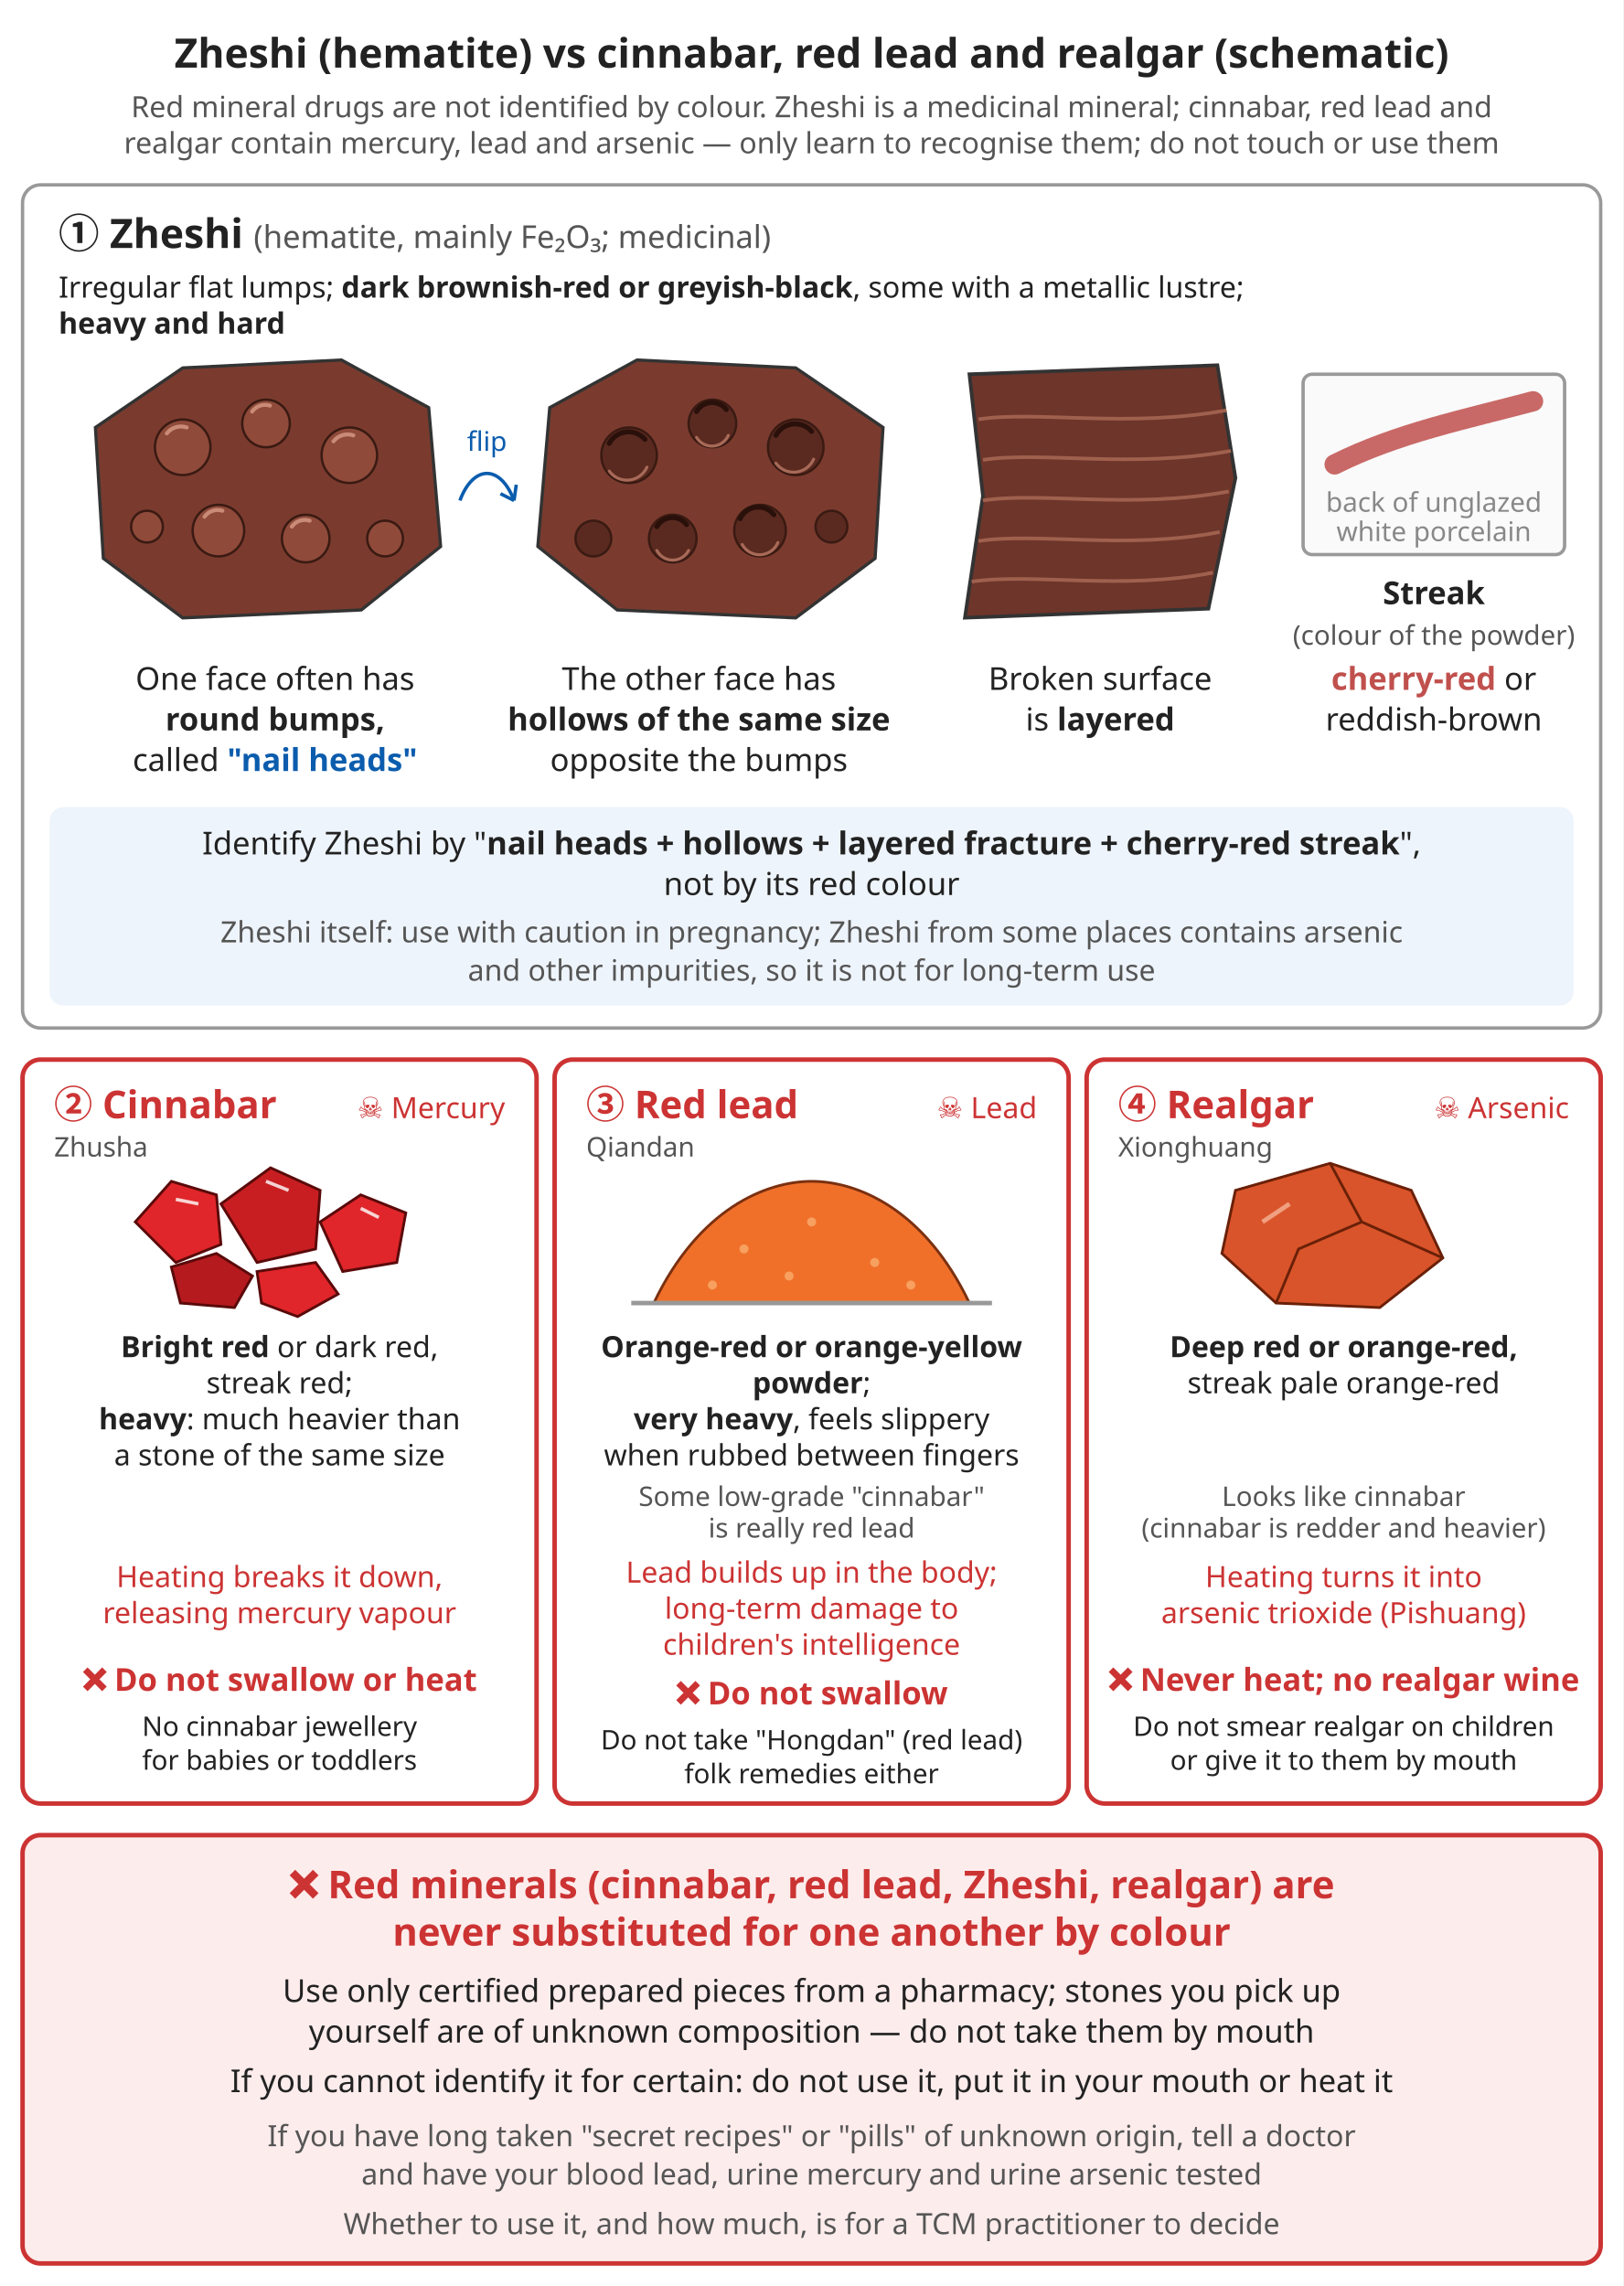
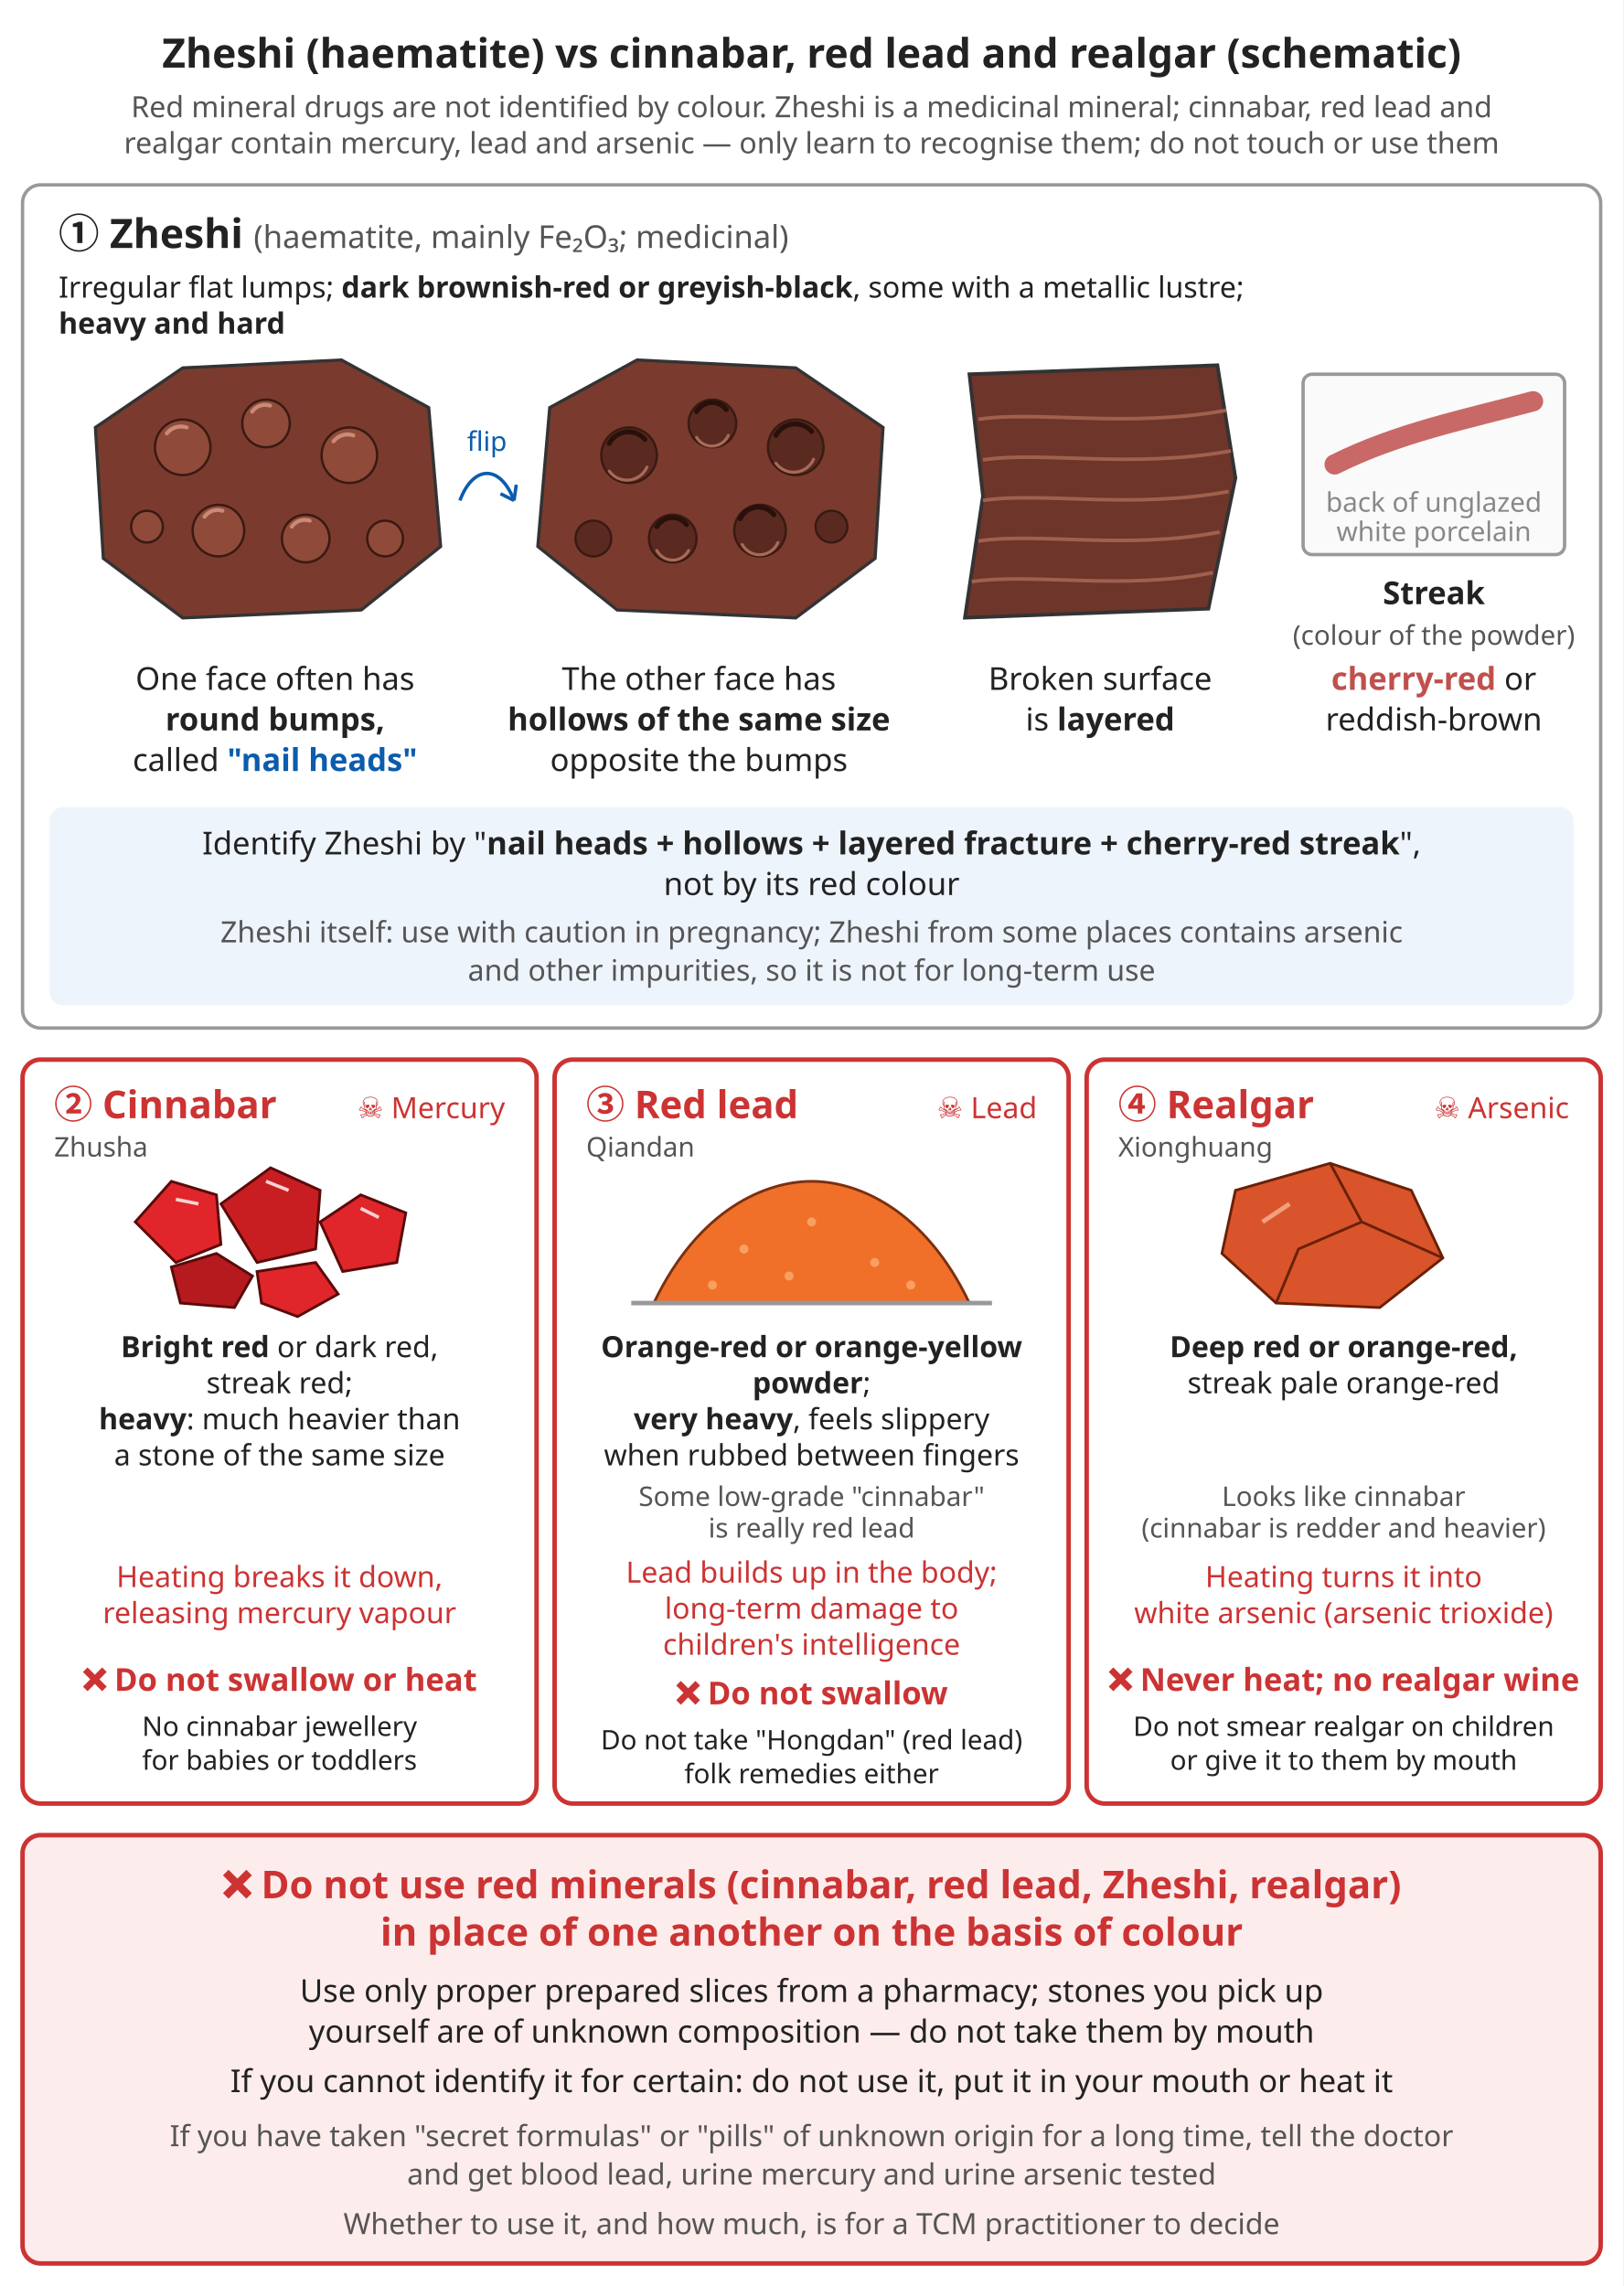
- <svg xmlns="http://www.w3.org/2000/svg" viewBox="0 0 720 1014" width="720" height="1014" role="img" aria-label="Red mineral drugs are not identified by colour (schematic). Zheshi (hematite) is a medicinal mineral: mostly irregular flat lumps, dark brownish-red or greyish-black, some with a metallic lustre; one face often has round bumps called nail heads, and the other face has hollows of the same size opposite them; heavy and hard, the broken surface is layered; streak cherry-red or reddish-brown. Cinnabar (Zhusha, contains mercury) is bright red or dark red with a red streak, heavy, much heavier than a stone of the same size, and releases mercury vapour when heated; red lead (Qiandan, contains lead) is an orange-red or orange-yellow powder, very heavy, and lead builds up in the body and causes long-term damage to children's intelligence; realgar (Xionghuang, contains arsenic) is deep red or orange-red with a pale orange-red streak, and turns into arsenic trioxide when heated. Do not swallow or heat cinnabar, red lead or realgar; red minerals are never substituted for one another by colour; use only certified prepared pieces from a pharmacy">
+ <svg xmlns="http://www.w3.org/2000/svg" viewBox="0 0 720 1014" width="720" height="1014" role="img" aria-label="Red mineral drugs are not identified by colour (schematic). Zheshi (haematite) is a medicinal mineral: mostly irregular flat lumps, dark brownish-red or greyish-black, some with a metallic lustre; one face often has round bumps called nail heads, and the other face has hollows of the same size opposite them; heavy and hard, the broken surface is layered; streak cherry-red or reddish-brown. Cinnabar (Zhusha, contains mercury) is bright red or dark red with a red streak, heavy, much heavier than a stone of the same size, and releases mercury vapour when heated; red lead (Qiandan, contains lead) is an orange-red or orange-yellow powder, very heavy, and lead builds up in the body and causes long-term damage to children's intelligence; realgar (Xionghuang, contains arsenic) is deep red or orange-red with a pale orange-red streak, and turns into white arsenic (arsenic trioxide) when heated. Do not swallow or heat cinnabar, red lead or realgar; do not use one red mineral in place of another on the basis of colour; use only proper prepared slices from a pharmacy">
  <rect width="100%" height="100%" fill="#fff" />
  <g font-family="'Noto Sans','Noto Sans CJK SC',Arial,sans-serif" fill="#222">
-     <text x="360" y="30" font-size="18" font-weight="bold" text-anchor="middle">Zheshi (hematite) vs cinnabar, red lead and realgar (schematic)</text>
+     <text x="360" y="30" font-size="18" font-weight="bold" text-anchor="middle">Zheshi (haematite) vs cinnabar, red lead and realgar (schematic)</text>
    <text x="360" y="52" font-size="13" fill="#555" text-anchor="middle">Red mineral drugs are not identified by colour. Zheshi is a medicinal mineral; cinnabar, red lead and</text>
    <text x="360" y="68" font-size="13" fill="#555" text-anchor="middle">realgar contain mercury, lead and arsenic — only learn to recognise them; do not touch or use them</text>
    <g transform="translate(0 16)">
      <rect x="10" y="66" width="700" height="374" rx="8" fill="none" stroke="#999" stroke-width="1.5" />
-       <text x="26" y="94" font-size="18" font-weight="bold">① Zheshi <tspan font-size="14" font-weight="normal" fill="#555">(hematite, mainly Fe₂O₃; medicinal)</tspan>
+       <text x="26" y="94" font-size="18" font-weight="bold">① Zheshi <tspan font-size="14" font-weight="normal" fill="#555">(haematite, mainly Fe₂O₃; medicinal)</tspan>
      </text>
      <text x="26" y="116" font-size="13">Irregular flat lumps; <tspan font-weight="bold">dark brownish-red or greyish-black</tspan>, some with a metallic lustre;</text>
      <text x="26" y="132" font-size="13" font-weight="bold">heavy and hard</text>
      <g transform="translate(-4 0) translate(122 200) scale(0.88) translate(-122 -200)">
        <path d="M36 170 L80 140 L160 136 L204 160 L210 230 L170 262 L80 266 L40 236 Z" fill="#7a3b2e" stroke="#333" stroke-width="1.6" />
        <g fill="#8f4a3a" stroke="#3a1a12" stroke-width="1.2">
          <circle cx="80" cy="180" r="14" />
          <circle cx="122" cy="168" r="12" />
          <circle cx="164" cy="184" r="14" />
          <circle cx="98" cy="222" r="13" />
          <circle cx="142" cy="226" r="12" />
          <circle cx="182" cy="226" r="9" />
          <circle cx="62" cy="220" r="8" />
        </g>
        <g stroke="#c98a76" stroke-width="2" fill="none" stroke-linecap="round">
          <path d="M72 173 A9 9 0 0 1 82 170" />
          <path d="M115 162 A8 8 0 0 1 124 159" />
          <path d="M156 177 A9 9 0 0 1 166 174" />
          <path d="M91 215 A8 8 0 0 1 100 212" />
          <path d="M135 220 A8 8 0 0 1 144 217" />
        </g>
      </g>
      <text x="122" y="290" font-size="14" text-anchor="middle">One face often has</text>
      <text x="122" y="308" font-size="14" font-weight="bold" text-anchor="middle">round bumps,</text>
      <text x="122" y="326" font-size="14" text-anchor="middle">called <tspan font-weight="bold" fill="#0b5cad">"nail heads"</tspan>
      </text>
      <g transform="translate(6 0) translate(310 200) scale(0.88) translate(-310 -200)">
        <path d="M396 170 L352 140 L272 136 L228 160 L222 230 L262 262 L352 266 L392 236 Z" fill="#7a3b2e" stroke="#333" stroke-width="1.6" />
        <g fill="#5a2a20" stroke="#3a1a12" stroke-width="1.2">
          <circle cx="352" cy="180" r="14" />
          <circle cx="310" cy="168" r="12" />
          <circle cx="268" cy="184" r="14" />
          <circle cx="334" cy="222" r="13" />
          <circle cx="290" cy="226" r="12" />
          <circle cx="250" cy="226" r="9" />
          <circle cx="370" cy="220" r="8" />
        </g>
        <g stroke="#2a100a" stroke-width="2.5" fill="none" stroke-linecap="round">
          <path d="M342 174 A11 11 0 0 1 360 172" />
          <path d="M302 162 A9 9 0 0 1 317 161" />
          <path d="M258 178 A11 11 0 0 1 276 176" />
          <path d="M324 216 A10 10 0 0 1 341 214" />
          <path d="M282 220 A9 9 0 0 1 297 219" />
        </g>
        <g stroke="#a86a58" stroke-width="1.5" fill="none" stroke-linecap="round">
          <path d="M342 188 A11 11 0 0 0 361 186" />
          <path d="M302 175 A9 9 0 0 0 318 174" />
          <path d="M258 192 A11 11 0 0 0 277 190" />
          <path d="M325 229 A10 10 0 0 0 343 228" />
          <path d="M282 232 A9 9 0 0 0 298 232" />
        </g>
      </g>
      <text x="310" y="290" font-size="14" text-anchor="middle">The other face has</text>
      <text x="310" y="308" font-size="14" font-weight="bold" text-anchor="middle">hollows of the same size</text>
      <text x="310" y="326" font-size="14" text-anchor="middle">opposite the bumps</text>
      <path d="M204 206 C210 190 222 190 228 206" stroke="#0b5cad" stroke-width="1.5" fill="none" />
      <path d="M228 206 l-6 -3 M228 206 l1 -7" stroke="#0b5cad" stroke-width="1.5" />
      <text x="216" y="184" font-size="12" fill="#0b5cad" text-anchor="middle">flip</text>
      <path d="M430 150 L540 146 L548 196 L536 254 L428 258 L436 204 Z" fill="#6e352a" stroke="#333" stroke-width="1.6" />
      <g stroke="#a0604e" stroke-width="1.6" fill="none">
        <path d="M434 170 C460 166 500 174 544 166" />
        <path d="M436 188 C462 184 502 192 546 184" />
        <path d="M436 206 C462 202 502 210 545 202" />
        <path d="M434 224 C460 220 500 228 541 220" />
        <path d="M431 242 C458 238 498 246 538 238" />
      </g>
      <text x="488" y="290" font-size="14" text-anchor="middle">Broken surface</text>
      <text x="488" y="308" font-size="14" text-anchor="middle">is <tspan font-weight="bold">layered</tspan>
      </text>
      <rect x="578" y="150" width="116" height="80" rx="4" fill="#fafafa" stroke="#999" stroke-width="1.5" />
      <path transform="translate(0 -10)" d="M592 200 C620 186 650 180 680 172" stroke="#c0504d" stroke-width="9" fill="none" stroke-linecap="round" opacity="0.85" />
      <text x="636" y="211" font-size="12" fill="#888" text-anchor="middle">back of unglazed</text>
      <text x="636" y="224" font-size="12" fill="#888" text-anchor="middle">white porcelain</text>
      <text x="636" y="252" font-size="14" font-weight="bold" text-anchor="middle">Streak</text>
      <text x="636" y="270" font-size="12" fill="#555" text-anchor="middle">(colour of the powder)</text>
      <text x="636" y="290" font-size="14" text-anchor="middle">
        <tspan font-weight="bold" fill="#c0504d">cherry-red</tspan> or</text>
      <text x="636" y="308" font-size="14" text-anchor="middle">reddish-brown</text>
      <rect x="22" y="342" width="676" height="88" rx="6" fill="#eef4fb" />
      <text x="360" y="363" font-size="14" text-anchor="middle">Identify Zheshi by "<tspan font-weight="bold">nail heads + hollows + layered fracture + cherry-red streak</tspan>",</text>
      <text x="360" y="381" font-size="14" text-anchor="middle">not by its red colour</text>
      <text x="360" y="402" font-size="13" fill="#555" text-anchor="middle">Zheshi itself: use with caution in pregnancy; Zheshi from some places contains arsenic</text>
      <text x="360" y="419" font-size="13" fill="#555" text-anchor="middle">and other impurities, so it is not for long-term use</text>
      <g transform="translate(0 56)">
        <rect x="10" y="398" width="228" height="330" rx="8" fill="none" stroke="#c33" stroke-width="2" />
        <text x="24" y="424" font-size="17" font-weight="bold" fill="#c33">② Cinnabar</text>
        <text x="224" y="424" font-size="13" fill="#c33" text-anchor="end">☠️ Mercury</text>
        <text x="24" y="441" font-size="12" fill="#555">Zhusha</text>
        <g stroke="#5a0a0a" stroke-width="1.2">
          <path d="M60 470 L76 452 L96 458 L98 480 L78 488 Z" fill="#e0262a" />
          <path d="M98 462 L120 446 L142 456 L140 482 L114 488 Z" fill="#c81e22" />
          <path d="M142 470 L160 458 L180 466 L176 488 L152 492 Z" fill="#e0262a" />
          <path d="M76 490 L96 484 L112 494 L104 508 L80 506 Z" fill="#b51a1e" />
          <path d="M114 492 L140 488 L150 502 L132 512 L116 506 Z" fill="#e0262a" />
        </g>
        <g stroke="#fff" stroke-width="1.5" opacity="0.8">
          <path d="M78 460 L88 462" />
          <path d="M118 452 L128 456" />
          <path d="M160 464 L168 468" />
        </g>
        <text x="124" y="530" font-size="13" text-anchor="middle">
          <tspan font-weight="bold">Bright red</tspan> or dark red,</text>
        <text x="124" y="546" font-size="13" text-anchor="middle">streak red;</text>
        <text x="124" y="562" font-size="13" text-anchor="middle">
          <tspan font-weight="bold">heavy</tspan>: much heavier than</text>
        <text x="124" y="578" font-size="13" text-anchor="middle">a stone of the same size</text>
        <text x="124" y="632" font-size="13" text-anchor="middle" fill="#c33">Heating breaks it down,</text>
        <text x="124" y="648" font-size="13" text-anchor="middle" fill="#c33">releasing mercury vapour</text>
        <text x="124" y="678" font-size="14" font-weight="bold" fill="#c33" text-anchor="middle">❌ Do not swallow or heat</text>
        <text x="124" y="698" font-size="12" text-anchor="middle">No cinnabar jewellery</text>
        <text x="124" y="713" font-size="12" text-anchor="middle">for babies or toddlers</text>
        <rect x="246" y="398" width="228" height="330" rx="8" fill="none" stroke="#c33" stroke-width="2" />
        <text x="260" y="424" font-size="17" font-weight="bold" fill="#c33">③ Red lead</text>
        <text x="460" y="424" font-size="13" fill="#c33" text-anchor="end">☠️ Lead</text>
        <text x="260" y="441" font-size="12" fill="#555">Qiandan</text>
        <path d="M290 506 C310 464 340 452 360 452 C380 452 410 464 430 506 Z" fill="#f0702a" stroke="#7a3010" stroke-width="1.2" />
        <g fill="#f7a060">
          <circle cx="330" cy="482" r="2" />
          <circle cx="360" cy="470" r="2" />
          <circle cx="388" cy="488" r="2" />
          <circle cx="350" cy="494" r="2" />
          <circle cx="404" cy="498" r="2" />
          <circle cx="316" cy="498" r="2" />
        </g>
        <line x1="280" y1="506" x2="440" y2="506" stroke="#999" stroke-width="2" />
        <text x="360" y="530" font-size="13" font-weight="bold" text-anchor="middle">Orange-red or orange-yellow</text>
        <text x="360" y="546" font-size="13" text-anchor="middle">
          <tspan font-weight="bold">powder</tspan>;</text>
        <text x="360" y="562" font-size="13" text-anchor="middle">
          <tspan font-weight="bold">very heavy</tspan>, feels slippery</text>
        <text x="360" y="578" font-size="13" text-anchor="middle">when rubbed between fingers</text>
        <text x="360" y="596" font-size="12" fill="#555" text-anchor="middle">Some low-grade "cinnabar"</text>
        <text x="360" y="610" font-size="12" fill="#555" text-anchor="middle">is really red lead</text>
        <text x="360" y="630" font-size="13" text-anchor="middle" fill="#c33">Lead builds up in the body;</text>
        <text x="360" y="646" font-size="13" text-anchor="middle" fill="#c33">long-term damage to</text>
        <text x="360" y="662" font-size="13" text-anchor="middle" fill="#c33">children's intelligence</text>
        <text x="360" y="684" font-size="14" font-weight="bold" fill="#c33" text-anchor="middle">❌ Do not swallow</text>
        <text x="360" y="704" font-size="12" text-anchor="middle">Do not take "Hongdan" (red lead)</text>
        <text x="360" y="719" font-size="12" text-anchor="middle">folk remedies either</text>
        <rect x="482" y="398" width="228" height="330" rx="8" fill="none" stroke="#c33" stroke-width="2" />
        <text x="496" y="424" font-size="17" font-weight="bold" fill="#c33">④ Realgar</text>
        <text x="696" y="424" font-size="13" fill="#c33" text-anchor="end">☠️ Arsenic</text>
        <text x="496" y="441" font-size="12" fill="#555">Xionghuang</text>
        <g stroke="#6a2008" stroke-width="1.2">
          <path d="M548 456 L590 444 L626 456 L640 486 L612 508 L566 506 L542 484 Z" fill="#d9542a" />
          <path d="M590 444 L604 470 L640 486" fill="none" />
          <path d="M604 470 L576 482 L566 506" fill="none" />
        </g>
        <path d="M560 470 L572 462" stroke="#f0a080" stroke-width="2" />
        <text x="596" y="530" font-size="13" font-weight="bold" text-anchor="middle">Deep red or orange-red,</text>
        <text x="596" y="546" font-size="13" text-anchor="middle">streak pale orange-red</text>
        <text x="596" y="596" font-size="12" fill="#555" text-anchor="middle">Looks like cinnabar</text>
        <text x="596" y="610" font-size="12" fill="#555" text-anchor="middle">(cinnabar is redder and heavier)</text>
        <text x="596" y="632" font-size="13" text-anchor="middle" fill="#c33">Heating turns it into</text>
-         <text x="596" y="648" font-size="13" text-anchor="middle" fill="#c33">arsenic trioxide (Pishuang)</text>
+         <text x="596" y="648" font-size="13" text-anchor="middle" fill="#c33">white arsenic (arsenic trioxide)</text>
        <text x="596" y="678" font-size="14" font-weight="bold" fill="#c33" text-anchor="middle">❌ Never heat; no realgar wine</text>
        <text x="596" y="698" font-size="12" text-anchor="middle">Do not smear realgar on children</text>
        <text x="596" y="713" font-size="12" text-anchor="middle">or give it to them by mouth</text>
        <rect x="10" y="742" width="700" height="190" rx="8" fill="#fdecec" stroke="#c33" stroke-width="2" />
-         <text x="360" y="770" font-size="17" font-weight="bold" fill="#c33" text-anchor="middle">❌ Red minerals (cinnabar, red lead, Zheshi, realgar) are</text>
-         <text x="360" y="791" font-size="17" font-weight="bold" fill="#c33" text-anchor="middle">never substituted for one another by colour</text>
-         <text x="360" y="816" font-size="14" text-anchor="middle">Use only certified prepared pieces from a pharmacy; stones you pick up</text>
+         <text x="360" y="770" font-size="17" font-weight="bold" fill="#c33" text-anchor="middle">❌ Do not use red minerals (cinnabar, red lead, Zheshi, realgar)</text>
+         <text x="360" y="791" font-size="17" font-weight="bold" fill="#c33" text-anchor="middle">in place of one another on the basis of colour</text>
+         <text x="360" y="816" font-size="14" text-anchor="middle">Use only proper prepared slices from a pharmacy; stones you pick up</text>
        <text x="360" y="834" font-size="14" text-anchor="middle">yourself are of unknown composition — do not take them by mouth</text>
        <text x="360" y="856" font-size="14" text-anchor="middle">If you cannot identify it for certain: do not use it, put it in your mouth or heat it</text>
-         <text x="360" y="880" font-size="13" fill="#555" text-anchor="middle">If you have long taken "secret recipes" or "pills" of unknown origin, tell a doctor</text>
-         <text x="360" y="897" font-size="13" fill="#555" text-anchor="middle">and have your blood lead, urine mercury and urine arsenic tested</text>
+         <text x="360" y="880" font-size="13" fill="#555" text-anchor="middle">If you have taken "secret formulas" or "pills" of unknown origin for a long time, tell the doctor</text>
+         <text x="360" y="897" font-size="13" fill="#555" text-anchor="middle">and get blood lead, urine mercury and urine arsenic tested</text>
        <text x="360" y="919" font-size="13" fill="#555" text-anchor="middle">Whether to use it, and how much, is for a TCM practitioner to decide</text>
      </g>
    </g>
  </g>
</svg>
